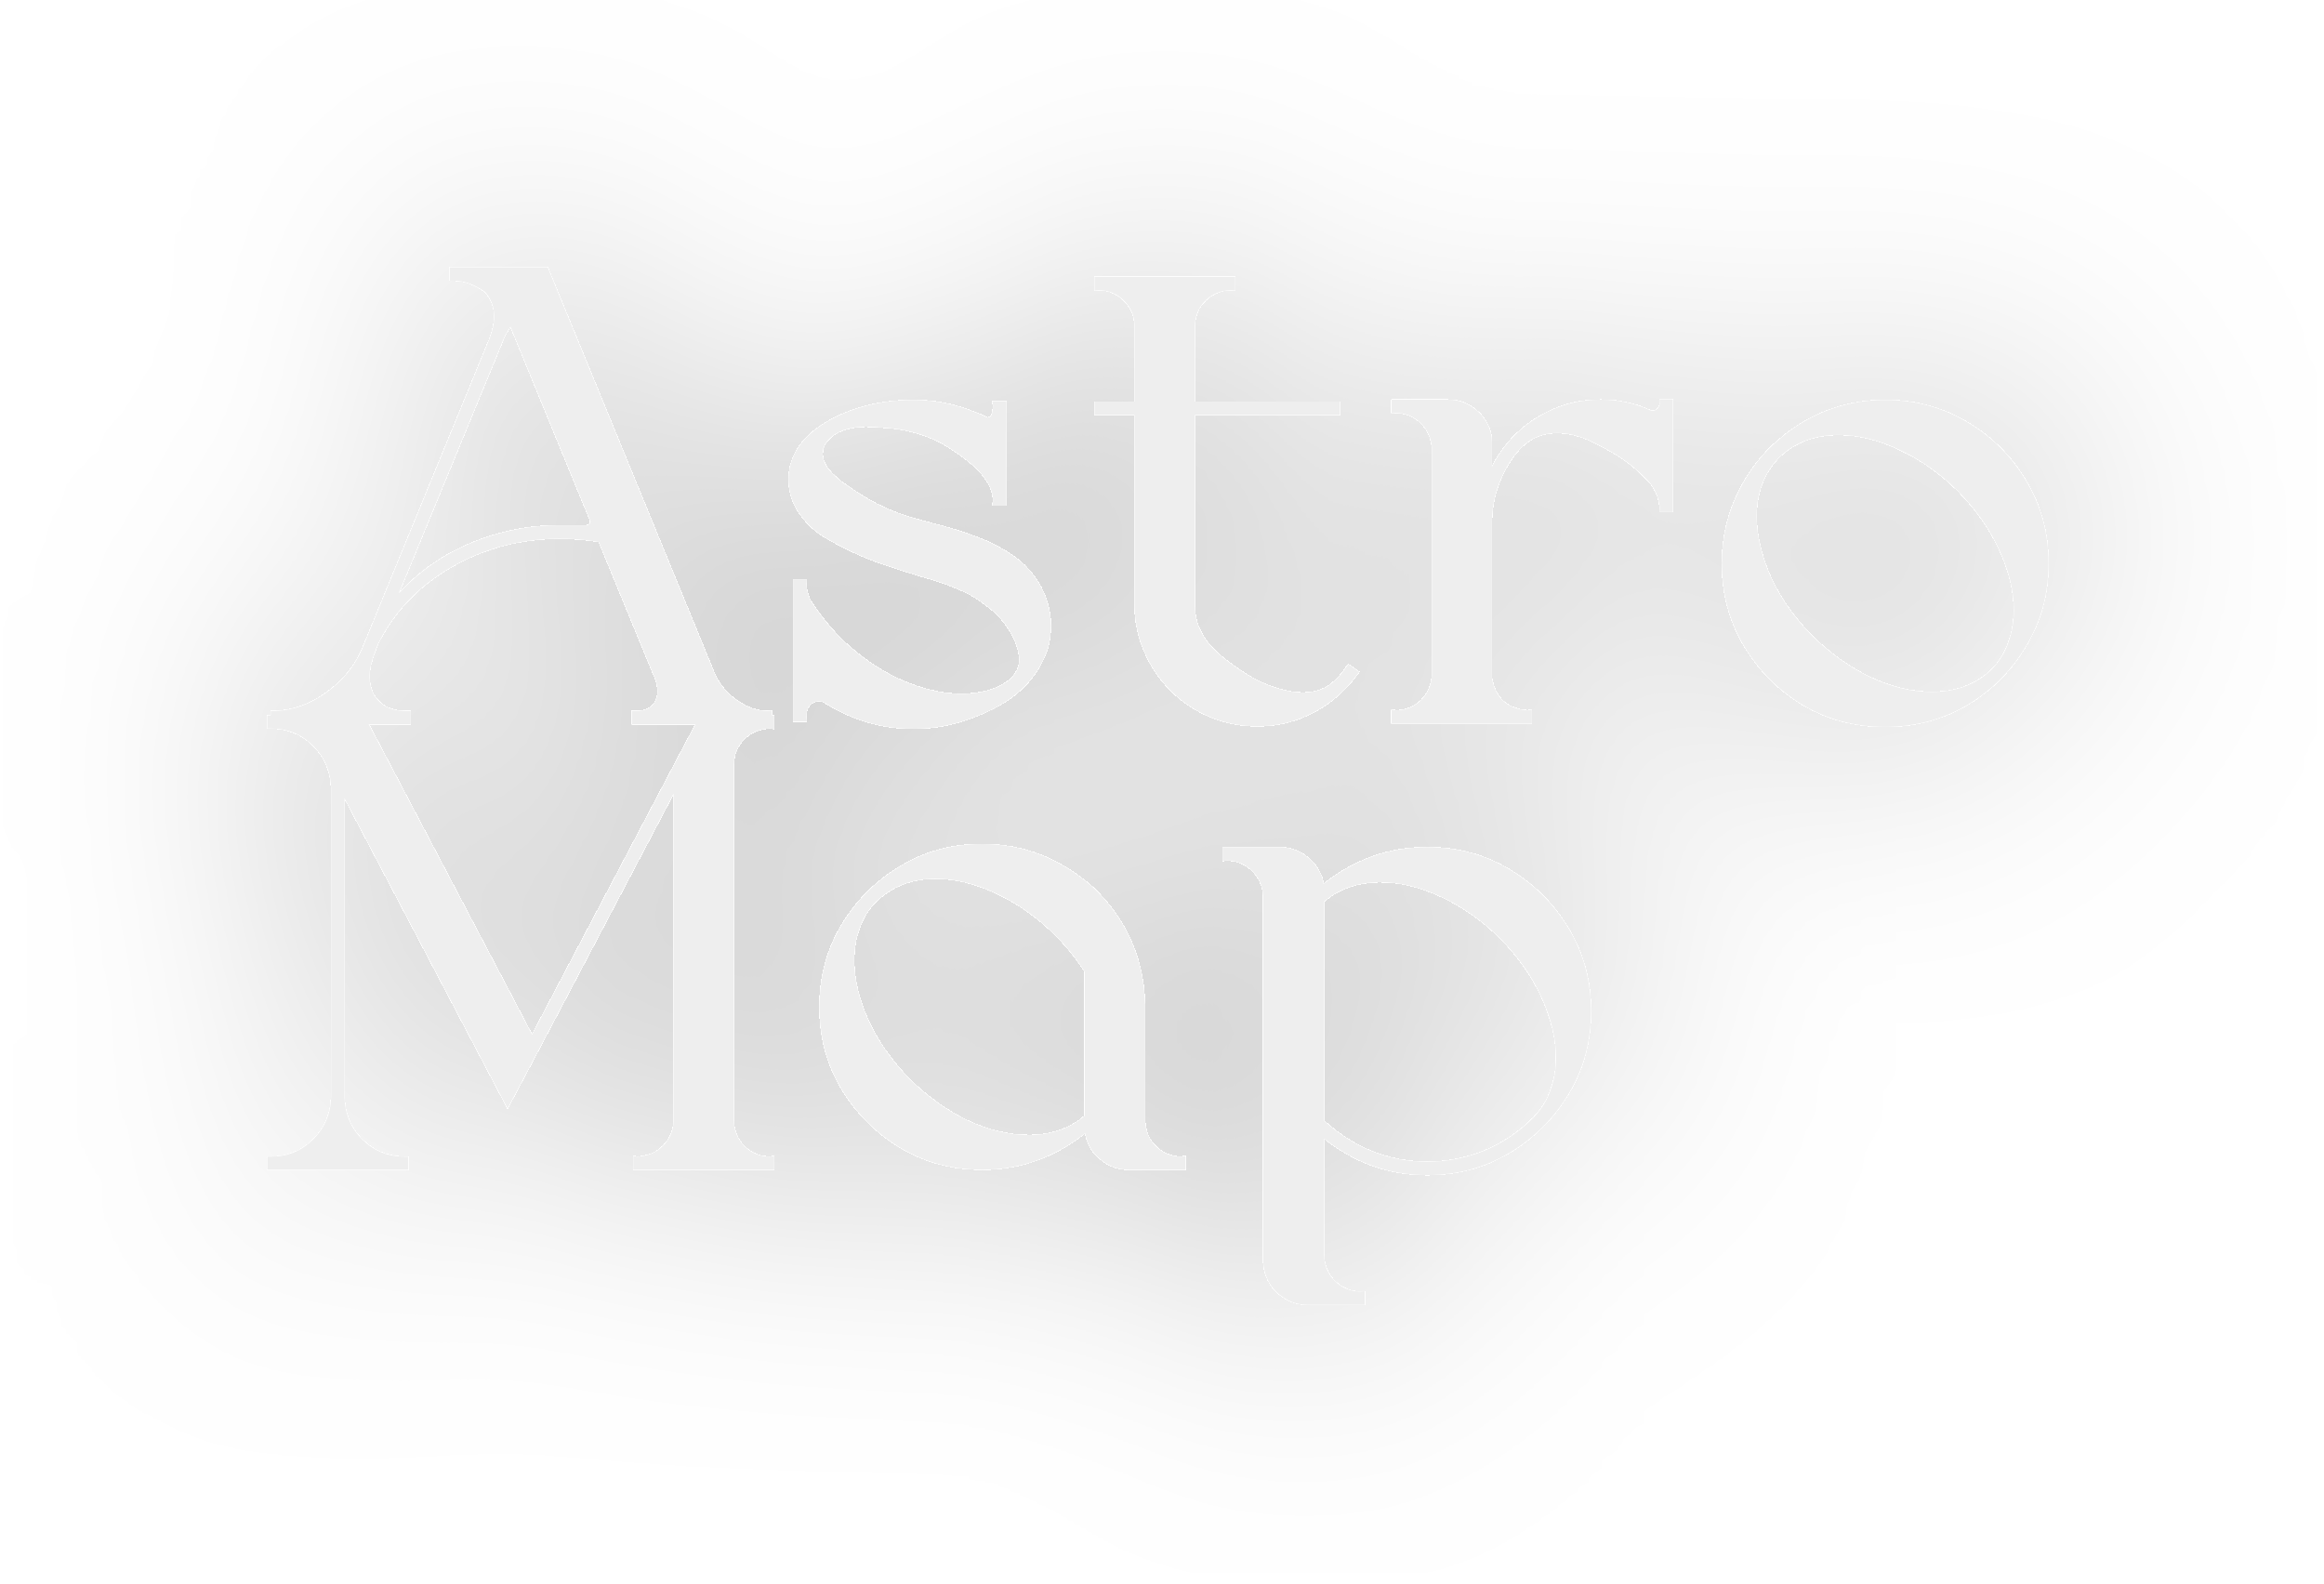
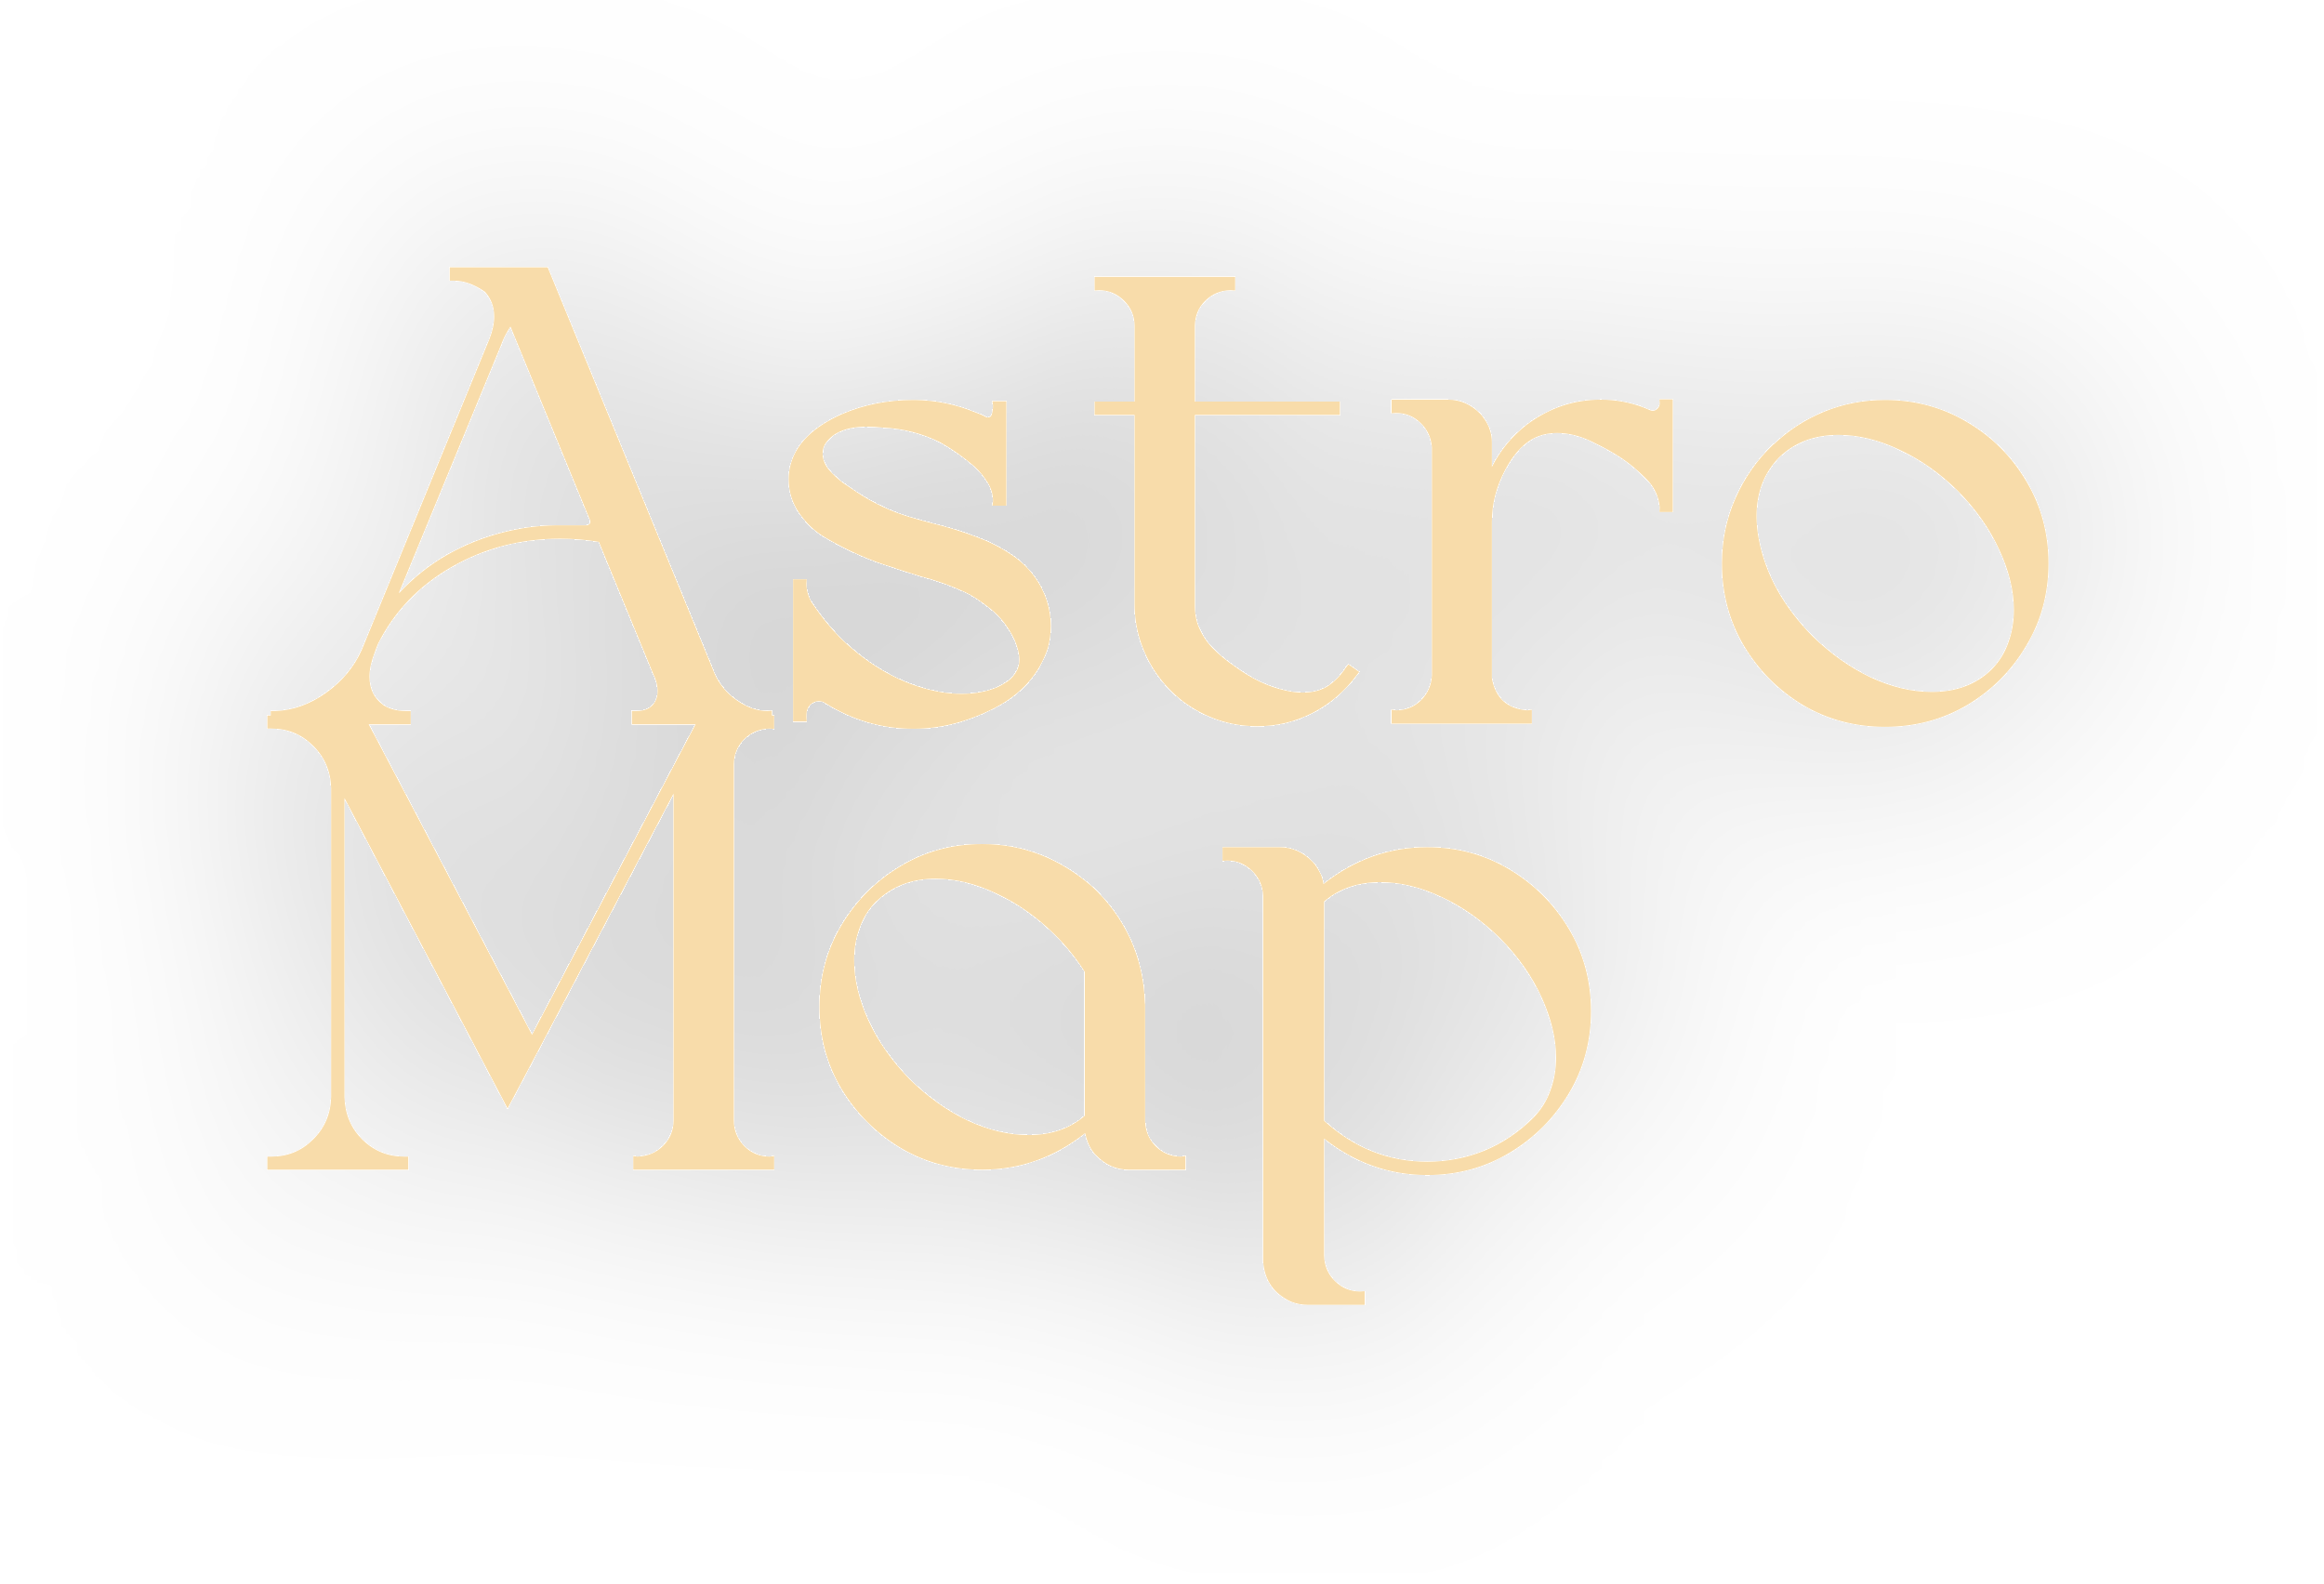
<svg xmlns="http://www.w3.org/2000/svg" width="113" height="77" viewBox="0 0 113 77" fill="none">
  <g filter="url(#filter0_d_286_2751)">
-     <path d="M19.971 34.571V35.219H13.181C13.171 35.219 13.166 35.214 13.166 35.203V34.586C13.166 34.566 13.171 34.561 13.181 34.571H13.413C14.256 34.54 15.069 34.247 15.851 33.691C16.643 33.126 17.224 32.426 17.594 31.593L23.797 16.487C23.951 16.096 24.029 15.731 24.029 15.392C24.029 14.918 23.879 14.517 23.581 14.188C23.067 13.828 22.568 13.648 22.084 13.648H21.868V13H26.621L26.636 13.015L34.737 32.735C34.963 33.259 35.323 33.697 35.817 34.046C36.311 34.396 36.81 34.571 37.314 34.571L37.53 34.556V35.219H30.741C30.741 35.219 30.735 35.214 30.725 35.203V34.586C30.725 34.566 30.73 34.561 30.741 34.571H30.956C31.358 34.571 31.646 34.437 31.821 34.17C31.924 34.015 31.975 33.825 31.975 33.599C31.975 33.383 31.924 33.146 31.821 32.889L31.805 32.874L29.12 26.347C28.503 26.244 27.876 26.192 27.238 26.192C25.314 26.192 23.555 26.65 21.961 27.566C20.366 28.481 19.173 29.726 18.381 31.3C18.381 31.31 18.35 31.387 18.289 31.531C18.237 31.675 18.212 31.747 18.212 31.747C18.047 32.169 17.965 32.555 17.965 32.904C17.965 33.491 18.181 33.943 18.613 34.262L18.628 34.278C18.926 34.473 19.292 34.571 19.724 34.571H19.971ZM24.368 16.765L19.4 28.816C19.4 28.826 19.405 28.831 19.415 28.831C20.783 27.36 22.511 26.367 24.599 25.853C24.682 25.832 24.774 25.812 24.877 25.791C25.577 25.637 26.292 25.555 27.022 25.544H28.534C28.647 25.524 28.704 25.467 28.704 25.375V25.328L24.831 15.901C24.821 15.89 24.816 15.885 24.816 15.885C24.651 16.132 24.517 16.384 24.414 16.641L24.368 16.765ZM50.614 28.538C50.727 28.754 50.82 28.97 50.892 29.186C51.026 29.597 51.093 30.014 51.093 30.436C51.093 30.796 51.046 31.151 50.954 31.5C50.532 32.776 49.663 33.753 48.346 34.432C47.04 35.101 45.728 35.435 44.411 35.435C42.889 35.435 41.459 35.018 40.122 34.185C40.029 34.123 39.926 34.093 39.813 34.093C39.69 34.093 39.572 34.134 39.458 34.216C39.345 34.298 39.268 34.422 39.227 34.586C39.217 34.679 39.212 34.772 39.212 34.864L39.227 35.08H38.563V28.168H39.227L39.212 28.384C39.212 28.702 39.299 29.011 39.474 29.309C39.494 29.34 39.51 29.361 39.52 29.371C39.911 29.957 40.353 30.503 40.847 31.007C40.95 31.099 41.048 31.192 41.14 31.284C42.58 32.591 44.129 33.383 45.785 33.661C46.124 33.712 46.448 33.738 46.757 33.738C47.374 33.738 47.929 33.64 48.423 33.444C48.578 33.383 48.758 33.285 48.963 33.151C49.179 33.007 49.349 32.807 49.472 32.55C49.534 32.406 49.565 32.246 49.565 32.071C49.565 31.804 49.488 31.485 49.334 31.115C49.035 30.487 48.644 29.983 48.161 29.602C47.688 29.222 47.271 28.949 46.911 28.785C46.222 28.466 45.497 28.209 44.735 28.013C44.344 27.89 43.954 27.766 43.563 27.643L43.501 27.612C42.339 27.273 41.202 26.774 40.091 26.115C39.608 25.827 39.196 25.436 38.857 24.943C38.517 24.449 38.347 23.899 38.347 23.292C38.347 23.045 38.383 22.793 38.456 22.536C38.743 21.548 39.566 20.751 40.924 20.144C41.994 19.681 43.151 19.45 44.396 19.45H44.473C45.492 19.46 46.474 19.66 47.42 20.051C47.605 20.113 47.78 20.19 47.945 20.283C47.976 20.293 48.007 20.298 48.037 20.298C48.13 20.298 48.192 20.252 48.223 20.159C48.264 20.005 48.284 19.861 48.284 19.727L48.253 19.511H48.932V24.588H48.253L48.284 24.372C48.284 24.043 48.197 23.739 48.022 23.461C47.837 23.163 47.621 22.901 47.374 22.674C46.818 22.201 46.263 21.81 45.708 21.502C44.833 21.07 43.907 20.833 42.93 20.792C42.663 20.761 42.395 20.746 42.128 20.746C41.86 20.746 41.598 20.771 41.341 20.823C41.084 20.874 40.842 20.967 40.616 21.101C40.441 21.214 40.292 21.353 40.168 21.517C40.055 21.672 39.998 21.846 39.998 22.042C39.998 22.32 40.096 22.582 40.292 22.829C40.497 23.065 40.729 23.281 40.986 23.477C41.253 23.662 41.49 23.821 41.696 23.955C42.508 24.49 43.372 24.891 44.288 25.159C44.638 25.262 44.993 25.359 45.353 25.452C46.073 25.627 46.788 25.848 47.497 26.115C48.104 26.342 48.66 26.625 49.164 26.964C49.781 27.365 50.264 27.89 50.614 28.538ZM53.222 20.175V19.527H55.166V15.839C55.166 15.366 54.996 14.96 54.657 14.62C54.317 14.281 53.906 14.111 53.422 14.111H53.438L53.222 14.126V13.463H60.057V14.126L59.841 14.111C59.347 14.121 58.936 14.291 58.607 14.62C58.278 14.939 58.108 15.345 58.098 15.839V19.527H65.149V20.175H58.098V29.494C58.098 29.772 58.139 30.045 58.221 30.312C58.375 30.755 58.617 31.151 58.946 31.5C59.286 31.84 59.646 32.138 60.026 32.395C60.849 33.002 61.667 33.393 62.48 33.568C62.778 33.64 63.056 33.676 63.313 33.676H63.344C63.807 33.676 64.203 33.578 64.532 33.383C64.892 33.146 65.195 32.838 65.442 32.457L65.566 32.303L66.09 32.673L65.967 32.827C65.391 33.609 64.676 34.221 63.822 34.663C62.979 35.096 62.084 35.312 61.137 35.312C59.821 35.312 58.617 34.91 57.527 34.108C56.498 33.306 55.794 32.287 55.413 31.053C55.248 30.497 55.166 29.932 55.166 29.356V20.175H53.222ZM81.335 24.896H80.687L80.702 24.68C80.661 24.135 80.435 23.662 80.023 23.261C79.612 22.849 79.211 22.515 78.82 22.258C78.409 21.99 77.977 21.749 77.524 21.533L77.4 21.471C76.824 21.193 76.264 21.054 75.719 21.054C75.379 21.054 75.076 21.106 74.808 21.209C74.181 21.445 73.641 21.99 73.188 22.844C72.756 23.657 72.54 24.5 72.54 25.375V32.982C72.715 33.949 73.291 34.468 74.268 34.54L74.484 34.509V35.188H67.664V34.509L67.896 34.54C68.379 34.53 68.78 34.365 69.099 34.046C69.428 33.717 69.603 33.311 69.624 32.827V21.764C69.593 21.291 69.413 20.895 69.084 20.576C68.755 20.247 68.353 20.082 67.88 20.082L67.664 20.098V19.434H70.411C71.007 19.434 71.532 19.666 71.985 20.129L72 20.144C72.021 20.165 72.041 20.19 72.062 20.221L72.077 20.237C72.087 20.247 72.098 20.262 72.108 20.283C72.118 20.293 72.129 20.309 72.139 20.329L72.154 20.345C72.165 20.355 72.175 20.37 72.185 20.391C72.195 20.411 72.206 20.427 72.216 20.437C72.247 20.478 72.273 20.519 72.293 20.561L72.386 20.746C72.417 20.828 72.442 20.905 72.463 20.977C72.514 21.142 72.54 21.322 72.54 21.517V22.705C72.951 21.893 73.522 21.203 74.253 20.638C75.333 19.835 76.526 19.434 77.832 19.434C78.563 19.434 79.262 19.563 79.931 19.82C80.034 19.861 80.132 19.902 80.224 19.943C80.265 19.964 80.312 19.974 80.363 19.974C80.445 19.974 80.517 19.943 80.579 19.882C80.651 19.82 80.692 19.738 80.702 19.635L80.687 19.419H81.335V24.896ZM91.658 19.45C93.118 19.45 94.451 19.81 95.654 20.53C96.858 21.239 97.814 22.196 98.524 23.4C99.244 24.603 99.604 25.935 99.604 27.396C99.604 28.857 99.244 30.189 98.524 31.392C97.814 32.596 96.858 33.558 95.654 34.278C94.451 34.987 93.118 35.342 91.658 35.342C90.197 35.342 88.865 34.987 87.661 34.278C86.468 33.558 85.511 32.596 84.791 31.392C84.082 30.189 83.727 28.857 83.727 27.396C83.727 26.265 83.948 25.205 84.39 24.218C84.832 23.22 85.439 22.356 86.211 21.625L86.242 21.594V21.61C86.951 20.931 87.769 20.401 88.695 20.02C89.621 19.64 90.608 19.45 91.658 19.45ZM93.926 33.645C95.119 33.645 96.086 33.285 96.827 32.565C97.197 32.195 97.47 31.763 97.644 31.269C97.83 30.765 97.922 30.23 97.922 29.664C97.922 28.728 97.686 27.751 97.212 26.733C96.749 25.714 96.076 24.758 95.191 23.863C94.327 23.009 93.386 22.345 92.367 21.872C91.359 21.389 90.367 21.147 89.389 21.147C88.217 21.147 87.255 21.512 86.504 22.242C85.774 22.993 85.409 23.945 85.409 25.097C85.409 25.457 85.445 25.827 85.517 26.208C85.835 27.916 86.705 29.489 88.124 30.93C88.999 31.783 89.94 32.452 90.948 32.935C91.966 33.408 92.959 33.645 93.926 33.645Z" fill="#EEEEEE" />
-     <path d="M35.682 37.169V54.481C35.682 54.965 35.852 55.382 36.191 55.731C36.531 56.071 36.942 56.24 37.425 56.24L37.642 56.21V56.873H30.791V56.21L30.991 56.24C31.495 56.22 31.912 56.045 32.241 55.716C32.581 55.377 32.75 54.965 32.75 54.481V38.589L26.177 51.072L25.776 51.828L25.761 51.858L24.68 53.895L16.75 38.805V53.34C16.77 54.163 17.058 54.852 17.613 55.407C18.179 55.963 18.858 56.24 19.65 56.24H19.851V56.873H13V56.24H13.201C13.993 56.24 14.666 55.963 15.222 55.407C15.788 54.852 16.081 54.163 16.101 53.34V38.327C16.081 37.504 15.788 36.814 15.222 36.259C14.666 35.703 13.993 35.426 13.201 35.426H13V34.793H17.706L18.123 35.595L18.169 35.672L25.869 50.316L33.213 36.367L34.046 34.793H37.642V35.441L37.425 35.426C36.932 35.436 36.515 35.611 36.176 35.95C35.846 36.29 35.682 36.696 35.682 37.169ZM47.764 56.873C46.303 56.873 44.976 56.518 43.783 55.809C42.589 55.088 41.633 54.132 40.913 52.939C40.203 51.745 39.848 50.418 39.848 48.958C39.848 47.507 40.203 46.185 40.913 44.992C41.633 43.789 42.589 42.832 43.783 42.122C44.976 41.402 46.303 41.042 47.764 41.042C49.728 41.042 51.503 41.726 53.087 43.094C53.869 43.814 54.486 44.653 54.938 45.609C55.391 46.597 55.633 47.641 55.664 48.742L55.679 48.85V54.528C55.7 55.011 55.874 55.418 56.204 55.747C56.543 56.076 56.949 56.24 57.423 56.24L57.639 56.21V56.873H54.877C54.27 56.873 53.74 56.637 53.287 56.163C53.267 56.143 53.241 56.117 53.21 56.086C53.2 56.066 53.184 56.045 53.164 56.025C53.143 55.994 53.118 55.958 53.087 55.916C53.077 55.896 53.066 55.88 53.056 55.87C52.994 55.767 52.943 55.664 52.902 55.562C52.84 55.407 52.794 55.253 52.763 55.099C51.261 56.282 49.594 56.873 47.764 56.873ZM42.641 43.804L42.594 43.835C42.234 44.205 41.967 44.637 41.792 45.131C41.617 45.614 41.53 46.134 41.53 46.69C41.53 47.626 41.761 48.603 42.224 49.621C42.687 50.629 43.356 51.581 44.23 52.476C45.094 53.329 46.03 53.998 47.038 54.481C48.057 54.955 49.049 55.191 50.016 55.191C51.117 55.191 52.027 54.878 52.747 54.25V47.26C52.336 46.602 51.847 45.995 51.282 45.44C50.417 44.586 49.476 43.922 48.458 43.449C47.45 42.966 46.462 42.724 45.495 42.724C44.343 42.724 43.392 43.084 42.641 43.804ZM66.356 63.446H63.594C63.306 63.446 63.034 63.395 62.777 63.292C61.944 62.911 61.491 62.263 61.419 61.348V43.557C61.398 43.074 61.218 42.667 60.879 42.338C60.539 42.009 60.138 41.844 59.675 41.844L59.444 41.86V41.196H62.221C62.828 41.196 63.363 41.433 63.826 41.906C63.857 41.937 63.883 41.968 63.903 41.999L63.949 42.045C63.96 42.066 63.97 42.086 63.98 42.107L63.996 42.122C64.006 42.133 64.016 42.148 64.027 42.169C64.037 42.179 64.047 42.194 64.057 42.215C64.119 42.318 64.176 42.42 64.227 42.523C64.289 42.678 64.33 42.832 64.351 42.986C65.863 41.793 67.545 41.196 69.396 41.196C70.857 41.196 72.189 41.556 73.392 42.276C74.596 42.997 75.558 43.958 76.278 45.162C76.998 46.365 77.358 47.703 77.358 49.174C77.358 50.634 76.998 51.967 76.278 53.17C75.558 54.373 74.596 55.335 73.392 56.055C72.189 56.775 70.857 57.136 69.396 57.136C67.555 57.136 65.883 56.544 64.382 55.361V61.039C64.392 61.543 64.567 61.96 64.906 62.289C65.246 62.629 65.657 62.798 66.141 62.798H66.125L66.356 62.783V63.446ZM69.396 56.487C70.373 56.487 71.304 56.307 72.189 55.947C73.074 55.577 73.866 55.042 74.565 54.343C74.936 53.962 75.208 53.525 75.383 53.031C75.568 52.537 75.661 52.002 75.661 51.426C75.661 50.501 75.429 49.529 74.966 48.51C74.504 47.481 73.83 46.52 72.945 45.625C72.071 44.761 71.124 44.092 70.106 43.619C69.088 43.135 68.09 42.894 67.112 42.894C66.022 42.894 65.112 43.207 64.382 43.835V54.497C65.842 55.824 67.514 56.487 69.396 56.487Z" fill="#EEEEEE" />
+     <path d="M19.971 34.571V35.219H13.181C13.171 35.219 13.166 35.214 13.166 35.203V34.586C13.166 34.566 13.171 34.561 13.181 34.571H13.413C14.256 34.54 15.069 34.247 15.851 33.691C16.643 33.126 17.224 32.426 17.594 31.593L23.797 16.487C23.951 16.096 24.029 15.731 24.029 15.392C24.029 14.918 23.879 14.517 23.581 14.188C23.067 13.828 22.568 13.648 22.084 13.648H21.868V13H26.621L26.636 13.015L34.737 32.735C34.963 33.259 35.323 33.697 35.817 34.046C36.311 34.396 36.81 34.571 37.314 34.571L37.53 34.556V35.219H30.741C30.741 35.219 30.735 35.214 30.725 35.203V34.586C30.725 34.566 30.73 34.561 30.741 34.571H30.956C31.358 34.571 31.646 34.437 31.821 34.17C31.924 34.015 31.975 33.825 31.975 33.599C31.975 33.383 31.924 33.146 31.821 32.889L31.805 32.874L29.12 26.347C28.503 26.244 27.876 26.192 27.238 26.192C25.314 26.192 23.555 26.65 21.961 27.566C20.366 28.481 19.173 29.726 18.381 31.3C18.381 31.31 18.35 31.387 18.289 31.531C18.237 31.675 18.212 31.747 18.212 31.747C18.047 32.169 17.965 32.555 17.965 32.904C17.965 33.491 18.181 33.943 18.613 34.262L18.628 34.278C18.926 34.473 19.292 34.571 19.724 34.571H19.971ZM24.368 16.765L19.4 28.816C19.4 28.826 19.405 28.831 19.415 28.831C20.783 27.36 22.511 26.367 24.599 25.853C24.682 25.832 24.774 25.812 24.877 25.791C25.577 25.637 26.292 25.555 27.022 25.544H28.534C28.647 25.524 28.704 25.467 28.704 25.375V25.328L24.831 15.901C24.821 15.89 24.816 15.885 24.816 15.885C24.651 16.132 24.517 16.384 24.414 16.641L24.368 16.765ZM50.614 28.538C50.727 28.754 50.82 28.97 50.892 29.186C51.026 29.597 51.093 30.014 51.093 30.436C51.093 30.796 51.046 31.151 50.954 31.5C50.532 32.776 49.663 33.753 48.346 34.432C47.04 35.101 45.728 35.435 44.411 35.435C42.889 35.435 41.459 35.018 40.122 34.185C40.029 34.123 39.926 34.093 39.813 34.093C39.69 34.093 39.572 34.134 39.458 34.216C39.345 34.298 39.268 34.422 39.227 34.586C39.217 34.679 39.212 34.772 39.212 34.864L39.227 35.08H38.563V28.168H39.227L39.212 28.384C39.212 28.702 39.299 29.011 39.474 29.309C39.494 29.34 39.51 29.361 39.52 29.371C39.911 29.957 40.353 30.503 40.847 31.007C40.95 31.099 41.048 31.192 41.14 31.284C42.58 32.591 44.129 33.383 45.785 33.661C46.124 33.712 46.448 33.738 46.757 33.738C47.374 33.738 47.929 33.64 48.423 33.444C48.578 33.383 48.758 33.285 48.963 33.151C49.179 33.007 49.349 32.807 49.472 32.55C49.534 32.406 49.565 32.246 49.565 32.071C49.565 31.804 49.488 31.485 49.334 31.115C49.035 30.487 48.644 29.983 48.161 29.602C47.688 29.222 47.271 28.949 46.911 28.785C46.222 28.466 45.497 28.209 44.735 28.013C44.344 27.89 43.954 27.766 43.563 27.643L43.501 27.612C42.339 27.273 41.202 26.774 40.091 26.115C39.608 25.827 39.196 25.436 38.857 24.943C38.517 24.449 38.347 23.899 38.347 23.292C38.347 23.045 38.383 22.793 38.456 22.536C38.743 21.548 39.566 20.751 40.924 20.144C41.994 19.681 43.151 19.45 44.396 19.45H44.473C45.492 19.46 46.474 19.66 47.42 20.051C47.605 20.113 47.78 20.19 47.945 20.283C47.976 20.293 48.007 20.298 48.037 20.298C48.13 20.298 48.192 20.252 48.223 20.159C48.264 20.005 48.284 19.861 48.284 19.727L48.253 19.511H48.932V24.588H48.253L48.284 24.372C48.284 24.043 48.197 23.739 48.022 23.461C47.837 23.163 47.621 22.901 47.374 22.674C46.818 22.201 46.263 21.81 45.708 21.502C44.833 21.07 43.907 20.833 42.93 20.792C42.663 20.761 42.395 20.746 42.128 20.746C41.86 20.746 41.598 20.771 41.341 20.823C41.084 20.874 40.842 20.967 40.616 21.101C40.441 21.214 40.292 21.353 40.168 21.517C40.055 21.672 39.998 21.846 39.998 22.042C39.998 22.32 40.096 22.582 40.292 22.829C40.497 23.065 40.729 23.281 40.986 23.477C41.253 23.662 41.49 23.821 41.696 23.955C42.508 24.49 43.372 24.891 44.288 25.159C44.638 25.262 44.993 25.359 45.353 25.452C46.073 25.627 46.788 25.848 47.497 26.115C48.104 26.342 48.66 26.625 49.164 26.964C49.781 27.365 50.264 27.89 50.614 28.538ZM53.222 20.175V19.527H55.166V15.839C55.166 15.366 54.996 14.96 54.657 14.62C54.317 14.281 53.906 14.111 53.422 14.111H53.438L53.222 14.126V13.463H60.057V14.126L59.841 14.111C59.347 14.121 58.936 14.291 58.607 14.62C58.278 14.939 58.108 15.345 58.098 15.839V19.527H65.149V20.175H58.098V29.494C58.098 29.772 58.139 30.045 58.221 30.312C58.375 30.755 58.617 31.151 58.946 31.5C59.286 31.84 59.646 32.138 60.026 32.395C60.849 33.002 61.667 33.393 62.48 33.568C62.778 33.64 63.056 33.676 63.313 33.676H63.344C63.807 33.676 64.203 33.578 64.532 33.383C64.892 33.146 65.195 32.838 65.442 32.457L65.566 32.303L66.09 32.673L65.967 32.827C65.391 33.609 64.676 34.221 63.822 34.663C62.979 35.096 62.084 35.312 61.137 35.312C59.821 35.312 58.617 34.91 57.527 34.108C56.498 33.306 55.794 32.287 55.413 31.053C55.248 30.497 55.166 29.932 55.166 29.356V20.175H53.222ZM81.335 24.896H80.687L80.702 24.68C80.661 24.135 80.435 23.662 80.023 23.261C79.612 22.849 79.211 22.515 78.82 22.258C78.409 21.99 77.977 21.749 77.524 21.533L77.4 21.471C76.824 21.193 76.264 21.054 75.719 21.054C75.379 21.054 75.076 21.106 74.808 21.209C74.181 21.445 73.641 21.99 73.188 22.844C72.756 23.657 72.54 24.5 72.54 25.375V32.982C72.715 33.949 73.291 34.468 74.268 34.54L74.484 34.509V35.188H67.664V34.509L67.896 34.54C68.379 34.53 68.78 34.365 69.099 34.046C69.428 33.717 69.603 33.311 69.624 32.827V21.764C69.593 21.291 69.413 20.895 69.084 20.576C68.755 20.247 68.353 20.082 67.88 20.082L67.664 20.098V19.434H70.411C71.007 19.434 71.532 19.666 71.985 20.129L72 20.144C72.021 20.165 72.041 20.19 72.062 20.221L72.077 20.237C72.087 20.247 72.098 20.262 72.108 20.283C72.118 20.293 72.129 20.309 72.139 20.329L72.154 20.345C72.165 20.355 72.175 20.37 72.185 20.391C72.195 20.411 72.206 20.427 72.216 20.437C72.247 20.478 72.273 20.519 72.293 20.561L72.386 20.746C72.417 20.828 72.442 20.905 72.463 20.977C72.514 21.142 72.54 21.322 72.54 21.517V22.705C72.951 21.893 73.522 21.203 74.253 20.638C75.333 19.835 76.526 19.434 77.832 19.434C78.563 19.434 79.262 19.563 79.931 19.82C80.034 19.861 80.132 19.902 80.224 19.943C80.265 19.964 80.312 19.974 80.363 19.974C80.445 19.974 80.517 19.943 80.579 19.882C80.651 19.82 80.692 19.738 80.702 19.635L80.687 19.419H81.335V24.896ZM91.658 19.45C93.118 19.45 94.451 19.81 95.654 20.53C96.858 21.239 97.814 22.196 98.524 23.4C99.244 24.603 99.604 25.935 99.604 27.396C99.604 28.857 99.244 30.189 98.524 31.392C97.814 32.596 96.858 33.558 95.654 34.278C94.451 34.987 93.118 35.342 91.658 35.342C90.197 35.342 88.865 34.987 87.661 34.278C86.468 33.558 85.511 32.596 84.791 31.392C84.082 30.189 83.727 28.857 83.727 27.396C83.727 26.265 83.948 25.205 84.39 24.218C84.832 23.22 85.439 22.356 86.211 21.625L86.242 21.594V21.61C86.951 20.931 87.769 20.401 88.695 20.02C89.621 19.64 90.608 19.45 91.658 19.45ZM93.926 33.645C95.119 33.645 96.086 33.285 96.827 32.565C97.197 32.195 97.47 31.763 97.644 31.269C97.83 30.765 97.922 30.23 97.922 29.664C97.922 28.728 97.686 27.751 97.212 26.733C96.749 25.714 96.076 24.758 95.191 23.863C94.327 23.009 93.386 22.345 92.367 21.872C91.359 21.389 90.367 21.147 89.389 21.147C88.217 21.147 87.255 21.512 86.504 22.242C85.774 22.993 85.409 23.945 85.409 25.097C85.409 25.457 85.445 25.827 85.517 26.208C85.835 27.916 86.705 29.489 88.124 30.93C88.999 31.783 89.94 32.452 90.948 32.935C91.966 33.408 92.959 33.645 93.926 33.645Z" fill="#F8DCAA" />
+     <path d="M35.682 37.169V54.481C35.682 54.965 35.852 55.382 36.191 55.731C36.531 56.071 36.942 56.24 37.425 56.24L37.642 56.21V56.873H30.791V56.21L30.991 56.24C31.495 56.22 31.912 56.045 32.241 55.716C32.581 55.377 32.75 54.965 32.75 54.481V38.589L26.177 51.072L25.776 51.828L25.761 51.858L24.68 53.895L16.75 38.805V53.34C16.77 54.163 17.058 54.852 17.613 55.407C18.179 55.963 18.858 56.24 19.65 56.24H19.851V56.873H13V56.24H13.201C13.993 56.24 14.666 55.963 15.222 55.407C15.788 54.852 16.081 54.163 16.101 53.34V38.327C16.081 37.504 15.788 36.814 15.222 36.259C14.666 35.703 13.993 35.426 13.201 35.426H13V34.793H17.706L18.123 35.595L18.169 35.672L25.869 50.316L33.213 36.367L34.046 34.793H37.642V35.441L37.425 35.426C36.932 35.436 36.515 35.611 36.176 35.95C35.846 36.29 35.682 36.696 35.682 37.169ZM47.764 56.873C46.303 56.873 44.976 56.518 43.783 55.809C42.589 55.088 41.633 54.132 40.913 52.939C40.203 51.745 39.848 50.418 39.848 48.958C39.848 47.507 40.203 46.185 40.913 44.992C41.633 43.789 42.589 42.832 43.783 42.122C44.976 41.402 46.303 41.042 47.764 41.042C49.728 41.042 51.503 41.726 53.087 43.094C53.869 43.814 54.486 44.653 54.938 45.609C55.391 46.597 55.633 47.641 55.664 48.742L55.679 48.85V54.528C55.7 55.011 55.874 55.418 56.204 55.747C56.543 56.076 56.949 56.24 57.423 56.24L57.639 56.21V56.873H54.877C54.27 56.873 53.74 56.637 53.287 56.163C53.267 56.143 53.241 56.117 53.21 56.086C53.2 56.066 53.184 56.045 53.164 56.025C53.143 55.994 53.118 55.958 53.087 55.916C53.077 55.896 53.066 55.88 53.056 55.87C52.994 55.767 52.943 55.664 52.902 55.562C52.84 55.407 52.794 55.253 52.763 55.099C51.261 56.282 49.594 56.873 47.764 56.873ZM42.641 43.804L42.594 43.835C42.234 44.205 41.967 44.637 41.792 45.131C41.617 45.614 41.53 46.134 41.53 46.69C41.53 47.626 41.761 48.603 42.224 49.621C42.687 50.629 43.356 51.581 44.23 52.476C45.094 53.329 46.03 53.998 47.038 54.481C48.057 54.955 49.049 55.191 50.016 55.191C51.117 55.191 52.027 54.878 52.747 54.25V47.26C52.336 46.602 51.847 45.995 51.282 45.44C50.417 44.586 49.476 43.922 48.458 43.449C47.45 42.966 46.462 42.724 45.495 42.724C44.343 42.724 43.392 43.084 42.641 43.804ZM66.356 63.446H63.594C63.306 63.446 63.034 63.395 62.777 63.292C61.944 62.911 61.491 62.263 61.419 61.348V43.557C61.398 43.074 61.218 42.667 60.879 42.338C60.539 42.009 60.138 41.844 59.675 41.844L59.444 41.86V41.196H62.221C62.828 41.196 63.363 41.433 63.826 41.906C63.857 41.937 63.883 41.968 63.903 41.999L63.949 42.045C63.96 42.066 63.97 42.086 63.98 42.107L63.996 42.122C64.006 42.133 64.016 42.148 64.027 42.169C64.037 42.179 64.047 42.194 64.057 42.215C64.119 42.318 64.176 42.42 64.227 42.523C64.289 42.678 64.33 42.832 64.351 42.986C65.863 41.793 67.545 41.196 69.396 41.196C70.857 41.196 72.189 41.556 73.392 42.276C74.596 42.997 75.558 43.958 76.278 45.162C76.998 46.365 77.358 47.703 77.358 49.174C77.358 50.634 76.998 51.967 76.278 53.17C75.558 54.373 74.596 55.335 73.392 56.055C72.189 56.775 70.857 57.136 69.396 57.136C67.555 57.136 65.883 56.544 64.382 55.361V61.039C64.392 61.543 64.567 61.96 64.906 62.289C65.246 62.629 65.657 62.798 66.141 62.798H66.125L66.356 62.783V63.446ZM69.396 56.487C70.373 56.487 71.304 56.307 72.189 55.947C73.074 55.577 73.866 55.042 74.565 54.343C74.936 53.962 75.208 53.525 75.383 53.031C75.568 52.537 75.661 52.002 75.661 51.426C75.661 50.501 75.429 49.529 74.966 48.51C74.504 47.481 73.83 46.52 72.945 45.625C72.071 44.761 71.124 44.092 70.106 43.619C69.088 43.135 68.09 42.894 67.112 42.894C66.022 42.894 65.112 43.207 64.382 43.835V54.497C65.842 55.824 67.514 56.487 69.396 56.487Z" fill="#F8DCAA" />
  </g>
  <defs>
    <filter id="filter0_d_286_2751" x="0" y="0" width="112.604" height="76.446" filterUnits="userSpaceOnUse" color-interpolation-filters="sRGB">
      <feFlood flood-opacity="0" result="BackgroundImageFix" />
      <feColorMatrix in="SourceAlpha" type="matrix" values="0 0 0 0 0 0 0 0 0 0 0 0 0 0 0 0 0 0 127 0" result="hardAlpha" />
      <feOffset />
      <feGaussianBlur stdDeviation="6.5" />
      <feComposite in2="hardAlpha" operator="out" />
      <feColorMatrix type="matrix" values="0 0 0 0 0 0 0 0 0 0 0 0 0 0 0 0 0 0 0.5 0" />
      <feBlend mode="normal" in2="BackgroundImageFix" result="effect1_dropShadow_286_2751" />
      <feBlend mode="normal" in="SourceGraphic" in2="effect1_dropShadow_286_2751" result="shape" />
    </filter>
  </defs>
</svg>
